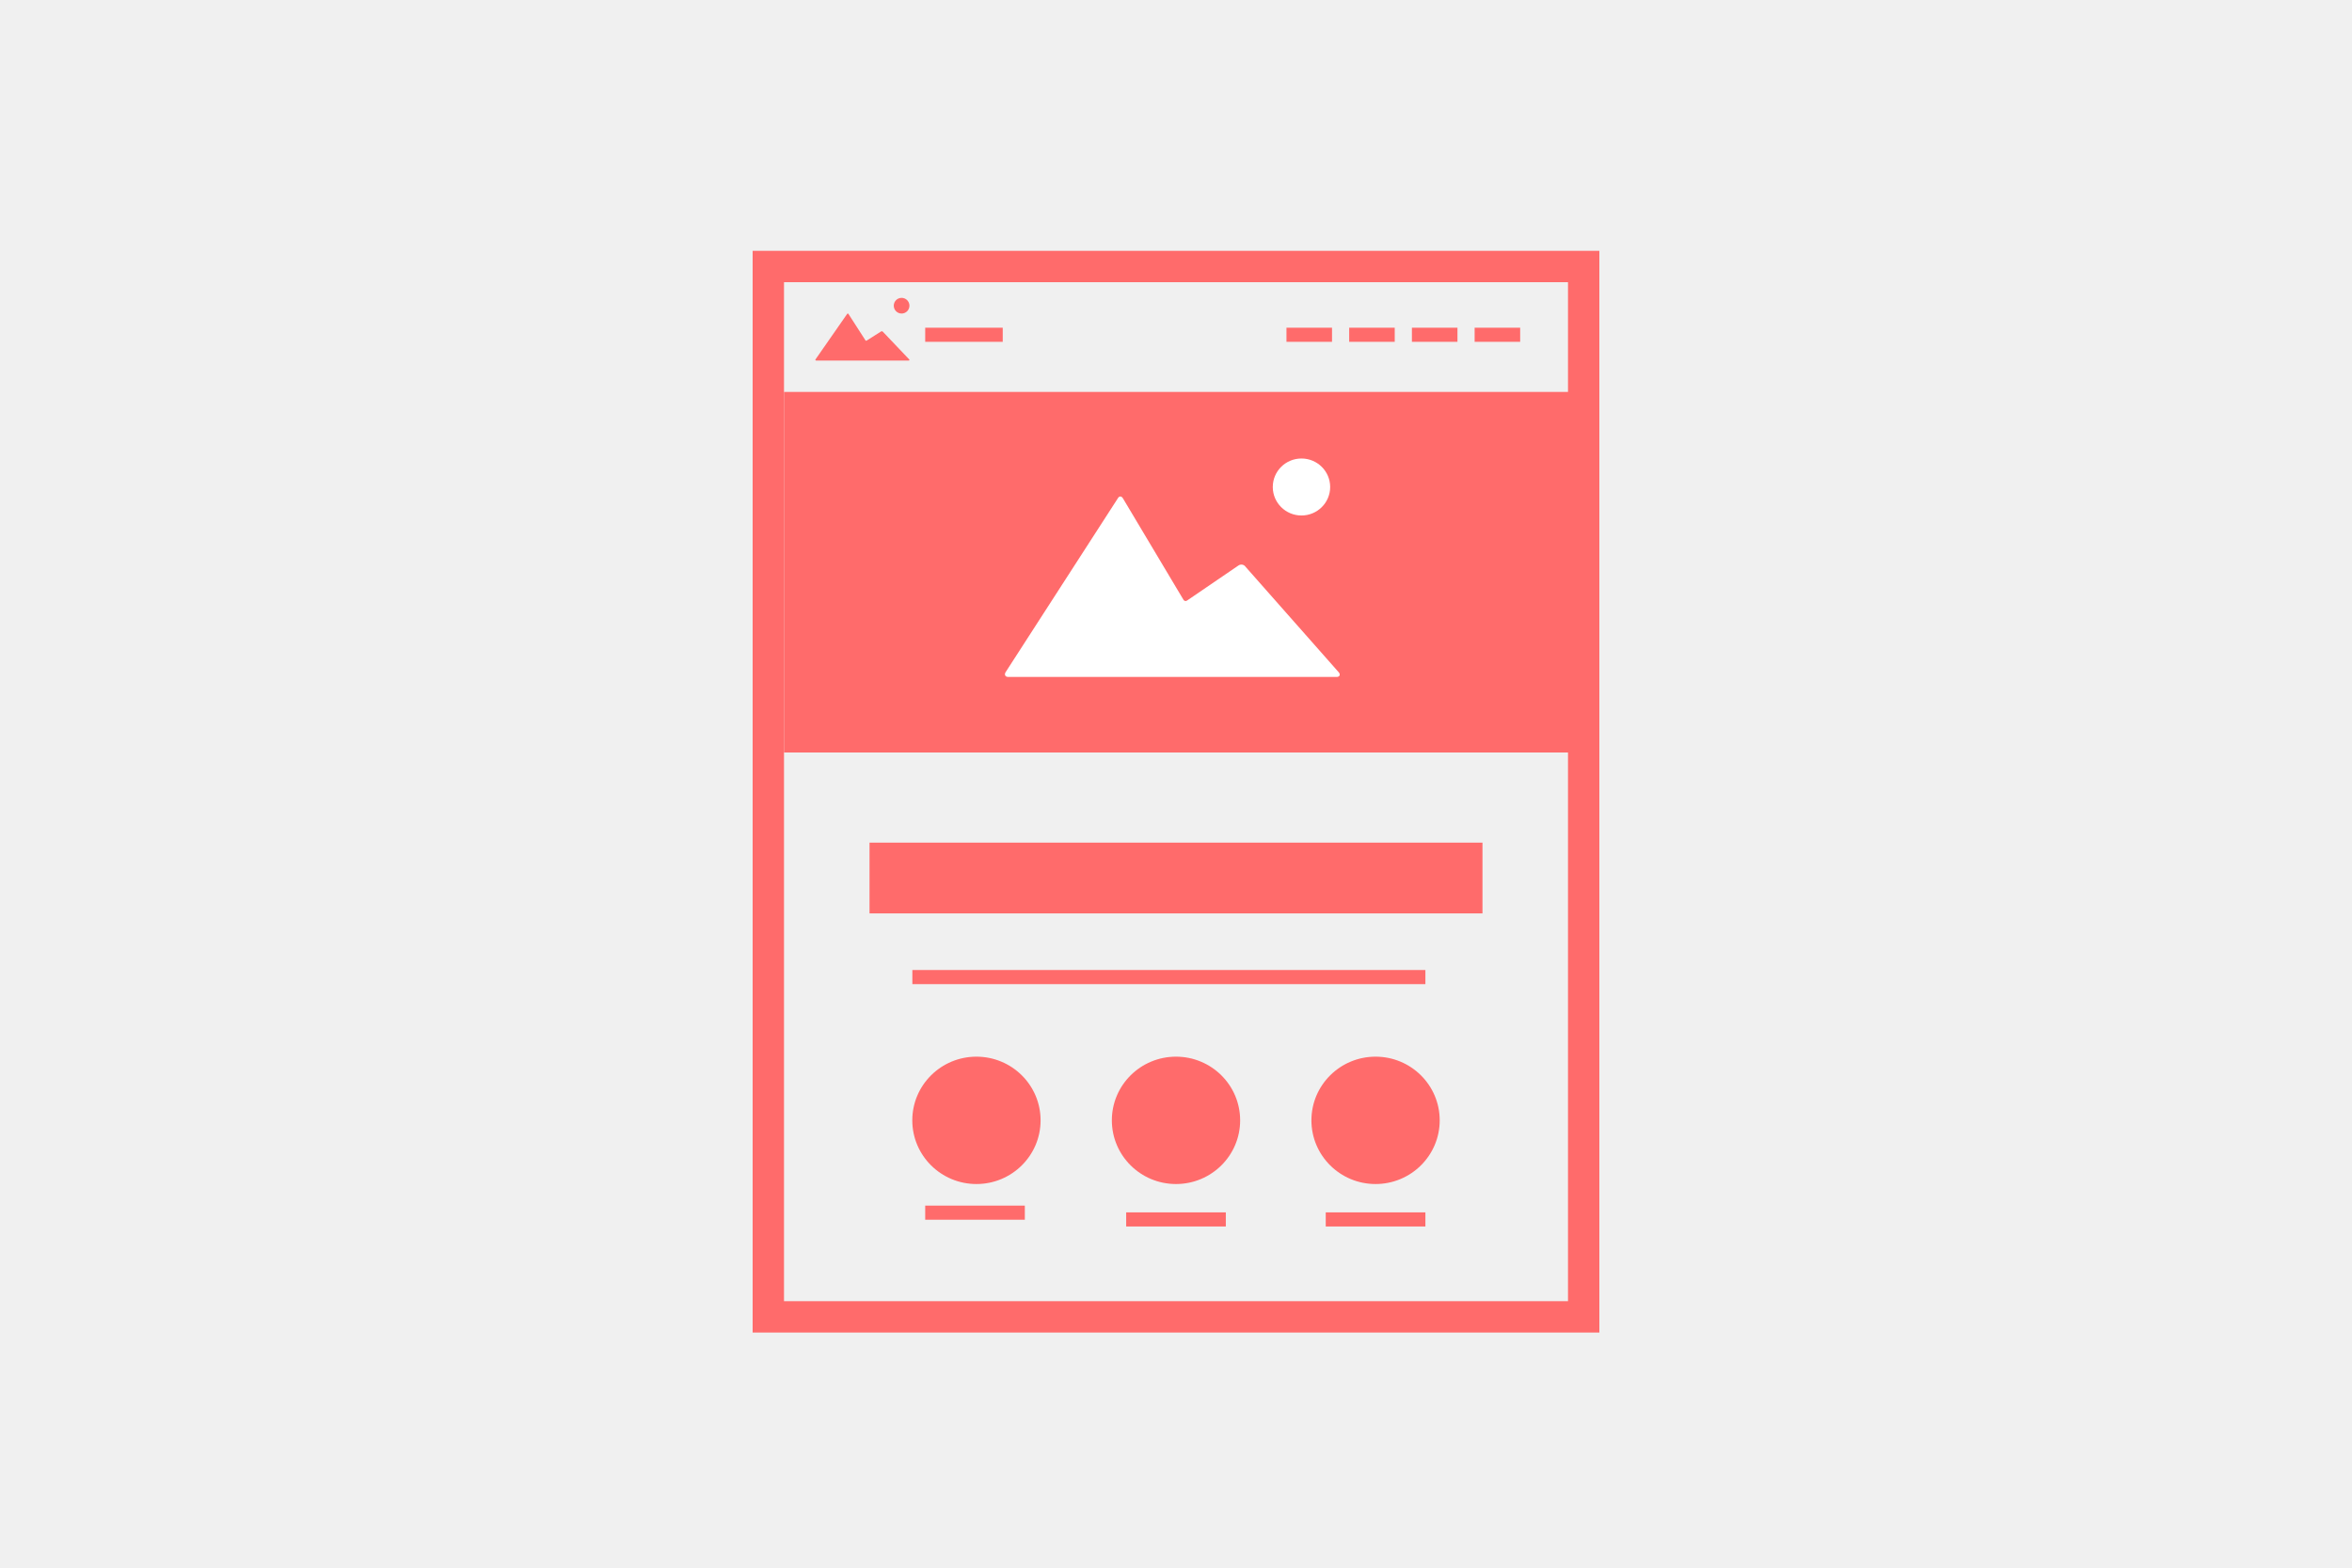
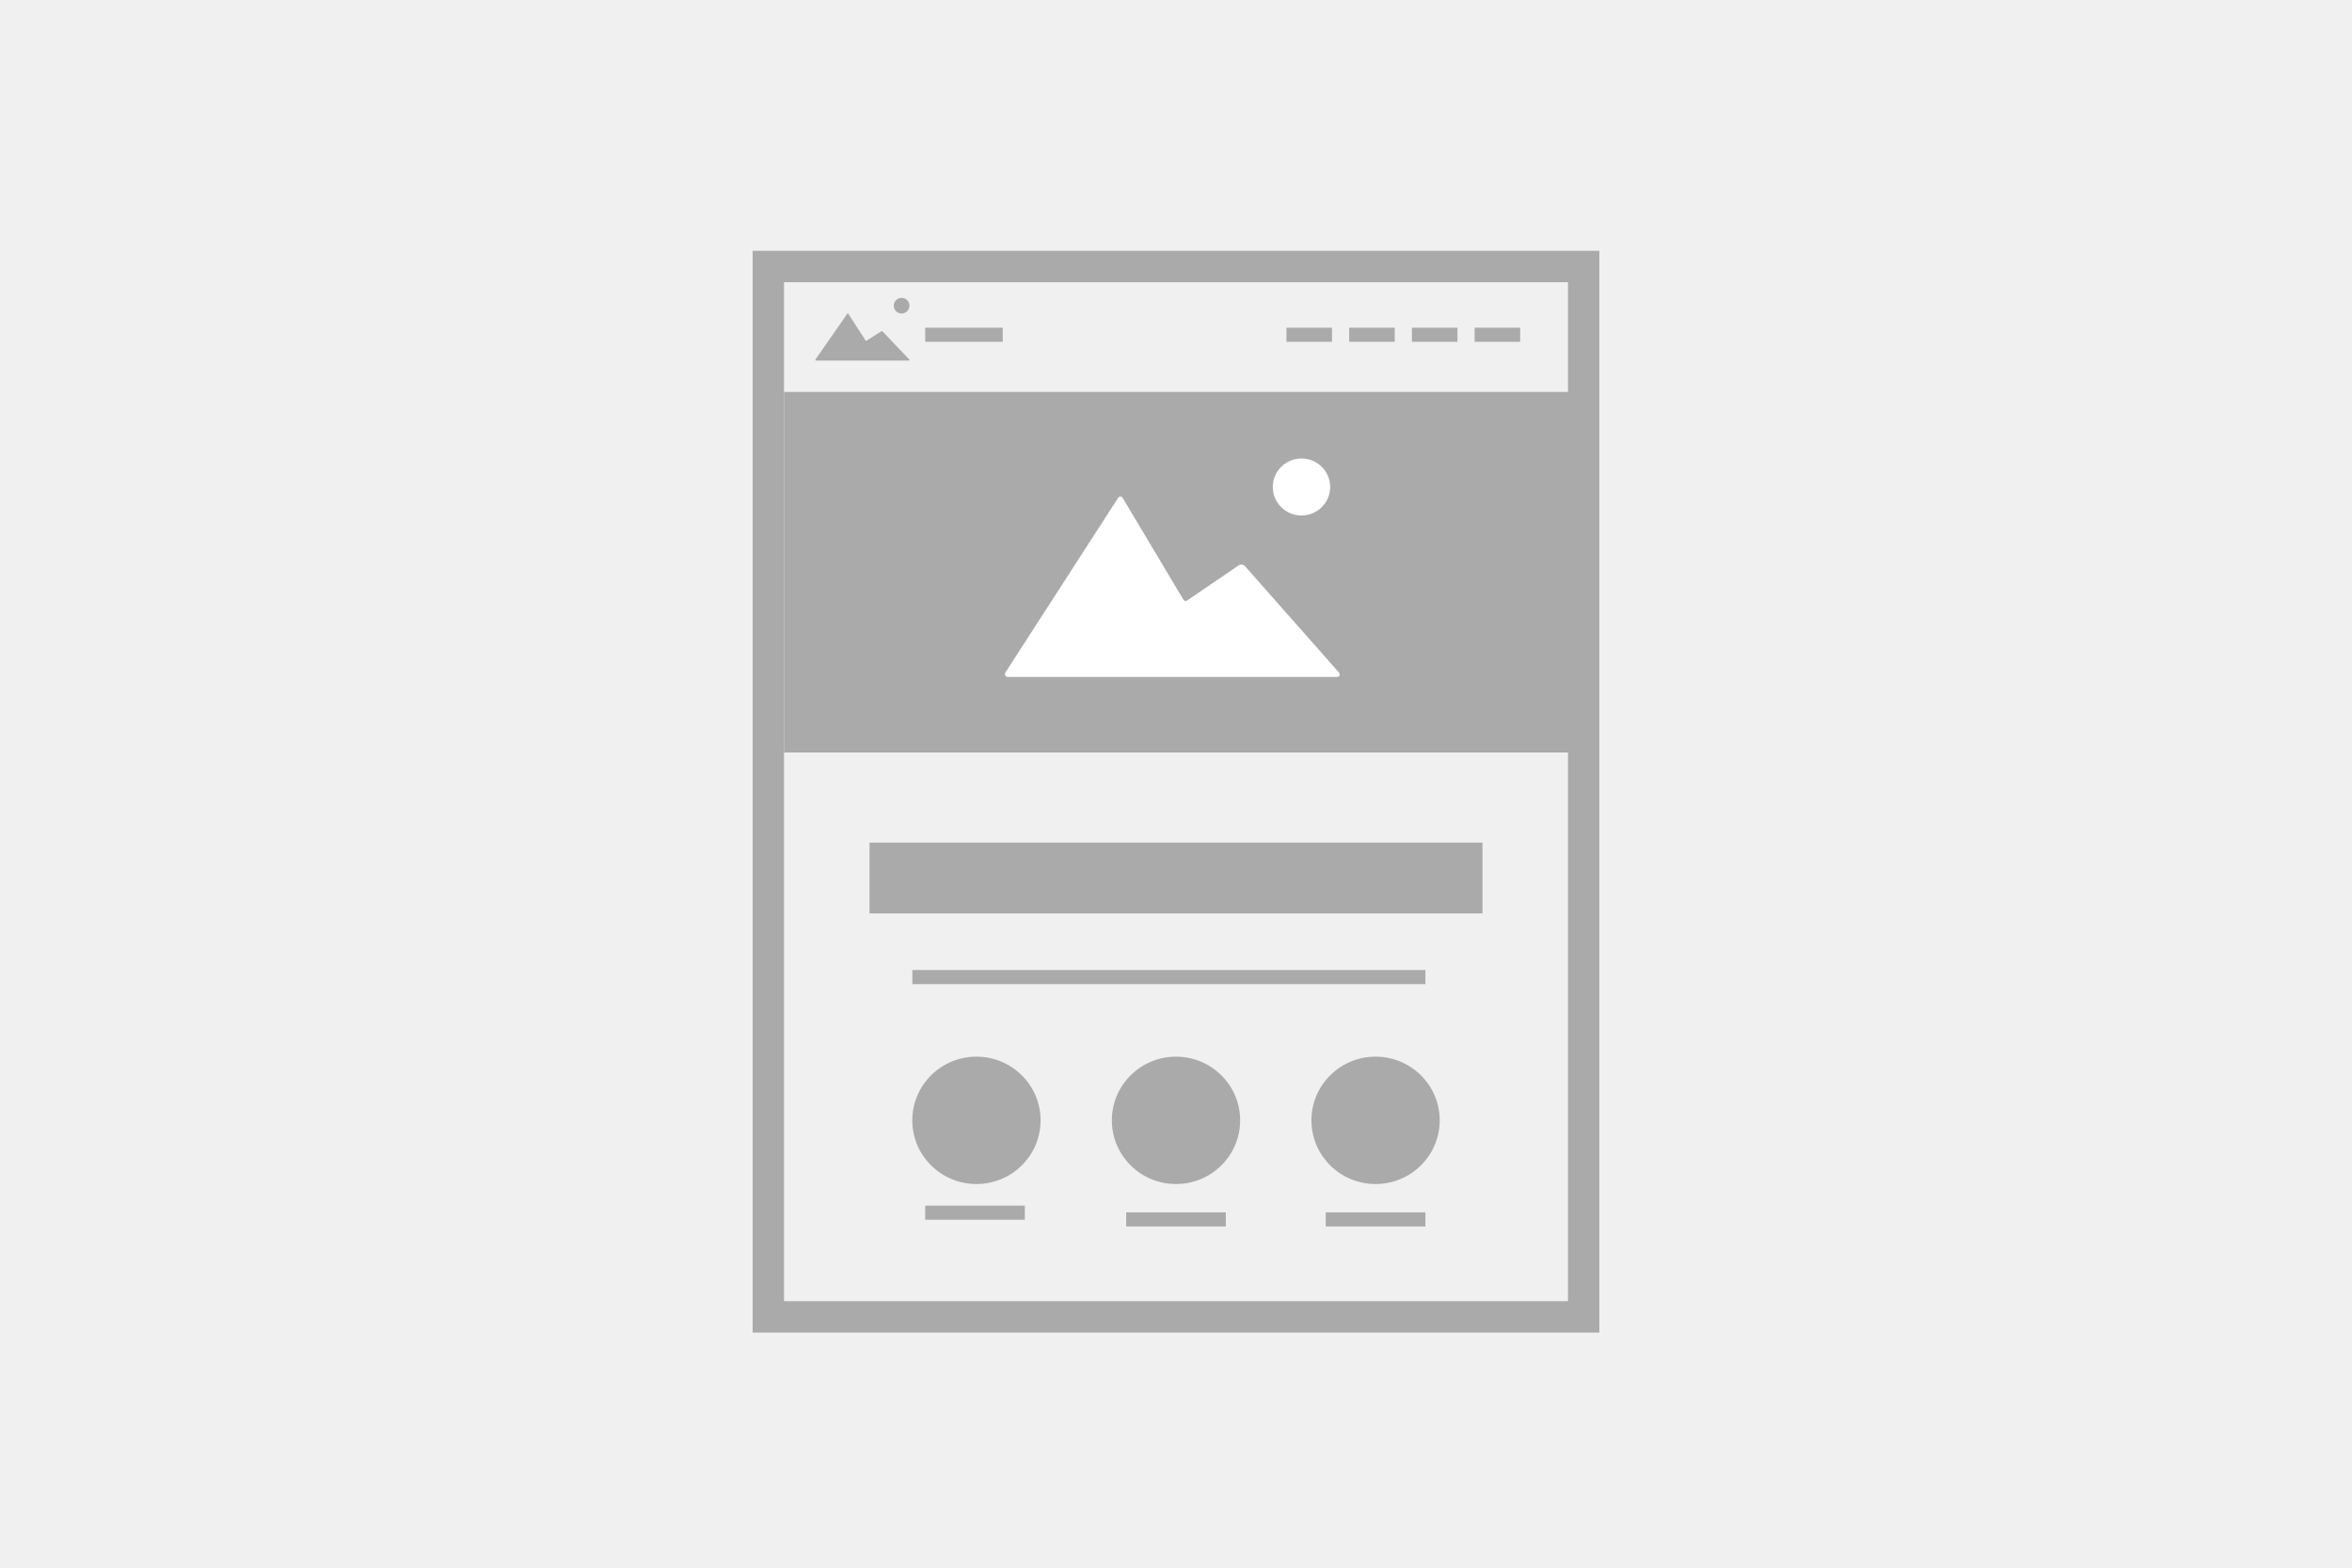
<svg xmlns="http://www.w3.org/2000/svg" width="150px" height="100px" viewBox="0 0 150 100" version="1.1">
  <defs />
  <g id="Page-1" stroke="none" stroke-width="1" fill="none" fill-rule="evenodd">
    <g id="page">
      <g id="Group-5" transform="translate(50, 18)">
        <g id="Group-2">
          <g id="Group-6" transform="translate(8, 49)">
-             <path d="M1.455,10.354 L6.909,10.354" id="Line" stroke="#FF6B6B" stroke-width="0.9" stroke-linecap="square" />
-             <path d="M14.273,10.785 L19.727,10.785" id="Line" stroke="#FF6B6B" stroke-width="0.9" stroke-linecap="square" />
-             <path d="M27,10.785 L32.455,10.785" id="Line" stroke="#FF6B6B" stroke-width="0.9" stroke-linecap="square" />
-             <ellipse id="Oval" fill="#FF6B6B" cx="4.273" cy="4.465" rx="4.091" ry="4.062" />
-             <ellipse id="Oval" fill="#FF6B6B" cx="17" cy="4.465" rx="4.091" ry="4.062" />
-             <ellipse id="Oval" fill="#FF6B6B" cx="29.727" cy="4.465" rx="4.091" ry="4.062" />
+             <path d="M1.455,10.354 L6.909,10.354" id="Line" stroke="#aaaaaa" stroke-width="0.9" stroke-linecap="square" />
+             <path d="M14.273,10.785 L19.727,10.785" id="Line" stroke="#aaaaaa" stroke-width="0.9" stroke-linecap="square" />
+             <path d="M27,10.785 L32.455,10.785" id="Line" stroke="#aaaaaa" stroke-width="0.9" stroke-linecap="square" />
+             <ellipse id="Oval" fill="#aaaaaa" cx="4.273" cy="4.465" rx="4.091" ry="4.062" />
+             <ellipse id="Oval" fill="#aaaaaa" cx="17" cy="4.465" rx="4.091" ry="4.062" />
+             <ellipse id="Oval" fill="#aaaaaa" cx="29.727" cy="4.465" rx="4.091" ry="4.062" />
          </g>
-           <rect id="Rectangle-2" stroke="#FF6B6B" stroke-width="2" x="-1" y="-1" width="52" height="67" />
+           <rect id="Rectangle-2" stroke="#aaaaaa" stroke-width="2" x="-1" y="-1" width="52" height="67" />
          <g id="Group-7" transform="translate(5, 35)">
-             <rect id="Rectangle" fill="#FF6B6B" x="0.455" y="0.75" width="39.091" height="4.514" />
-             <path d="M3.636,9.326 L35.455,9.326" id="Line" stroke="#FF6B6B" stroke-width="0.9" stroke-linecap="square" />
+             <rect id="Rectangle" fill="#aaaaaa" x="0.455" y="0.75" width="39.091" height="4.514" />
+             <path d="M3.636,9.326 L35.455,9.326" id="Line" stroke="#aaaaaa" stroke-width="0.9" stroke-linecap="square" />
          </g>
-           <path d="M9.455,3.354 L13.5,3.354" id="Line" stroke="#FF6B6B" stroke-width="0.9" stroke-linecap="square" />
-           <path d="M44.495,3.354 L46.5,3.354" id="Line" stroke="#FF6B6B" stroke-width="0.9" stroke-linecap="square" />
-           <path d="M40.495,3.354 L42.5,3.354" id="Line" stroke="#FF6B6B" stroke-width="0.9" stroke-linecap="square" />
-           <path d="M36.495,3.354 L38.5,3.354" id="Line" stroke="#FF6B6B" stroke-width="0.9" stroke-linecap="square" />
-           <path d="M32.495,3.354 L34.5,3.354" id="Line" stroke="#FF6B6B" stroke-width="0.9" stroke-linecap="square" />
+           <path d="M9.455,3.354 L13.5,3.354" id="Line" stroke="#aaaaaa" stroke-width="0.9" stroke-linecap="square" />
+           <path d="M44.495,3.354 L46.5,3.354" id="Line" stroke="#aaaaaa" stroke-width="0.9" stroke-linecap="square" />
+           <path d="M40.495,3.354 L42.5,3.354" id="Line" stroke="#aaaaaa" stroke-width="0.9" stroke-linecap="square" />
+           <path d="M36.495,3.354 L38.5,3.354" id="Line" stroke="#aaaaaa" stroke-width="0.9" stroke-linecap="square" />
+           <path d="M32.495,3.354 L34.5,3.354" id="Line" stroke="#aaaaaa" stroke-width="0.9" stroke-linecap="square" />
          <g id="Group" transform="translate(8, 49)" />
-           <g id="Group-3" transform="translate(2, 1)" fill="#FF6B6B">
+           <g id="Group-3" transform="translate(2, 1)" fill="#aaaaaa">
            <path d="M2.114,1.03 L3.2,2.718 C3.213,2.738 3.242,2.744 3.264,2.73 L4.184,2.147 C4.227,2.12 4.285,2.13 4.314,2.17 L5.987,3.928 C6.015,3.968 5.995,4 5.945,4 L0.06,4 C0.008,4 -0.015,3.966 0.01,3.924 L2.022,1.032 C2.046,0.99 2.088,0.99 2.114,1.03 Z" id="path-1-path" />
            <path d="M5.5,1 C5.776,1 6,0.776 6,0.5 C6,0.224 5.776,0 5.5,0 C5.224,0 5,0.224 5,0.5 C5,0.776 5.224,1 5.5,1 Z" id="path-1-path" />
          </g>
        </g>
-         <rect id="Rectangle-12" fill="#FF6B6B" x="0" y="7" width="51" height="23" />
+         <rect id="Rectangle-12" fill="#aaaaaa" x="0" y="7" width="51" height="23" />
        <g id="Group-4" transform="translate(14, 11)" fill="#FFFFFF">
          <path d="M7.615,2.787 L11.478,9.261 C11.525,9.34 11.628,9.361 11.704,9.309 L14.981,7.073 C15.134,6.968 15.339,7.005 15.441,7.16 L21.396,13.904 C21.497,14.057 21.424,14.181 21.246,14.181 L0.303,14.181 C0.119,14.181 0.039,14.051 0.126,13.888 L7.287,2.792 C7.373,2.63 7.522,2.631 7.615,2.787 Z" id="path-1-path" />
          <path d="M19.002,3.882 C20.013,3.882 20.832,3.068 20.832,2.065 C20.832,1.061 20.013,0.247 19.002,0.247 C17.991,0.247 17.172,1.061 17.172,2.065 C17.172,3.068 17.991,3.882 19.002,3.882 Z" id="path-1-path" />
        </g>
      </g>
    </g>
  </g>
</svg>
